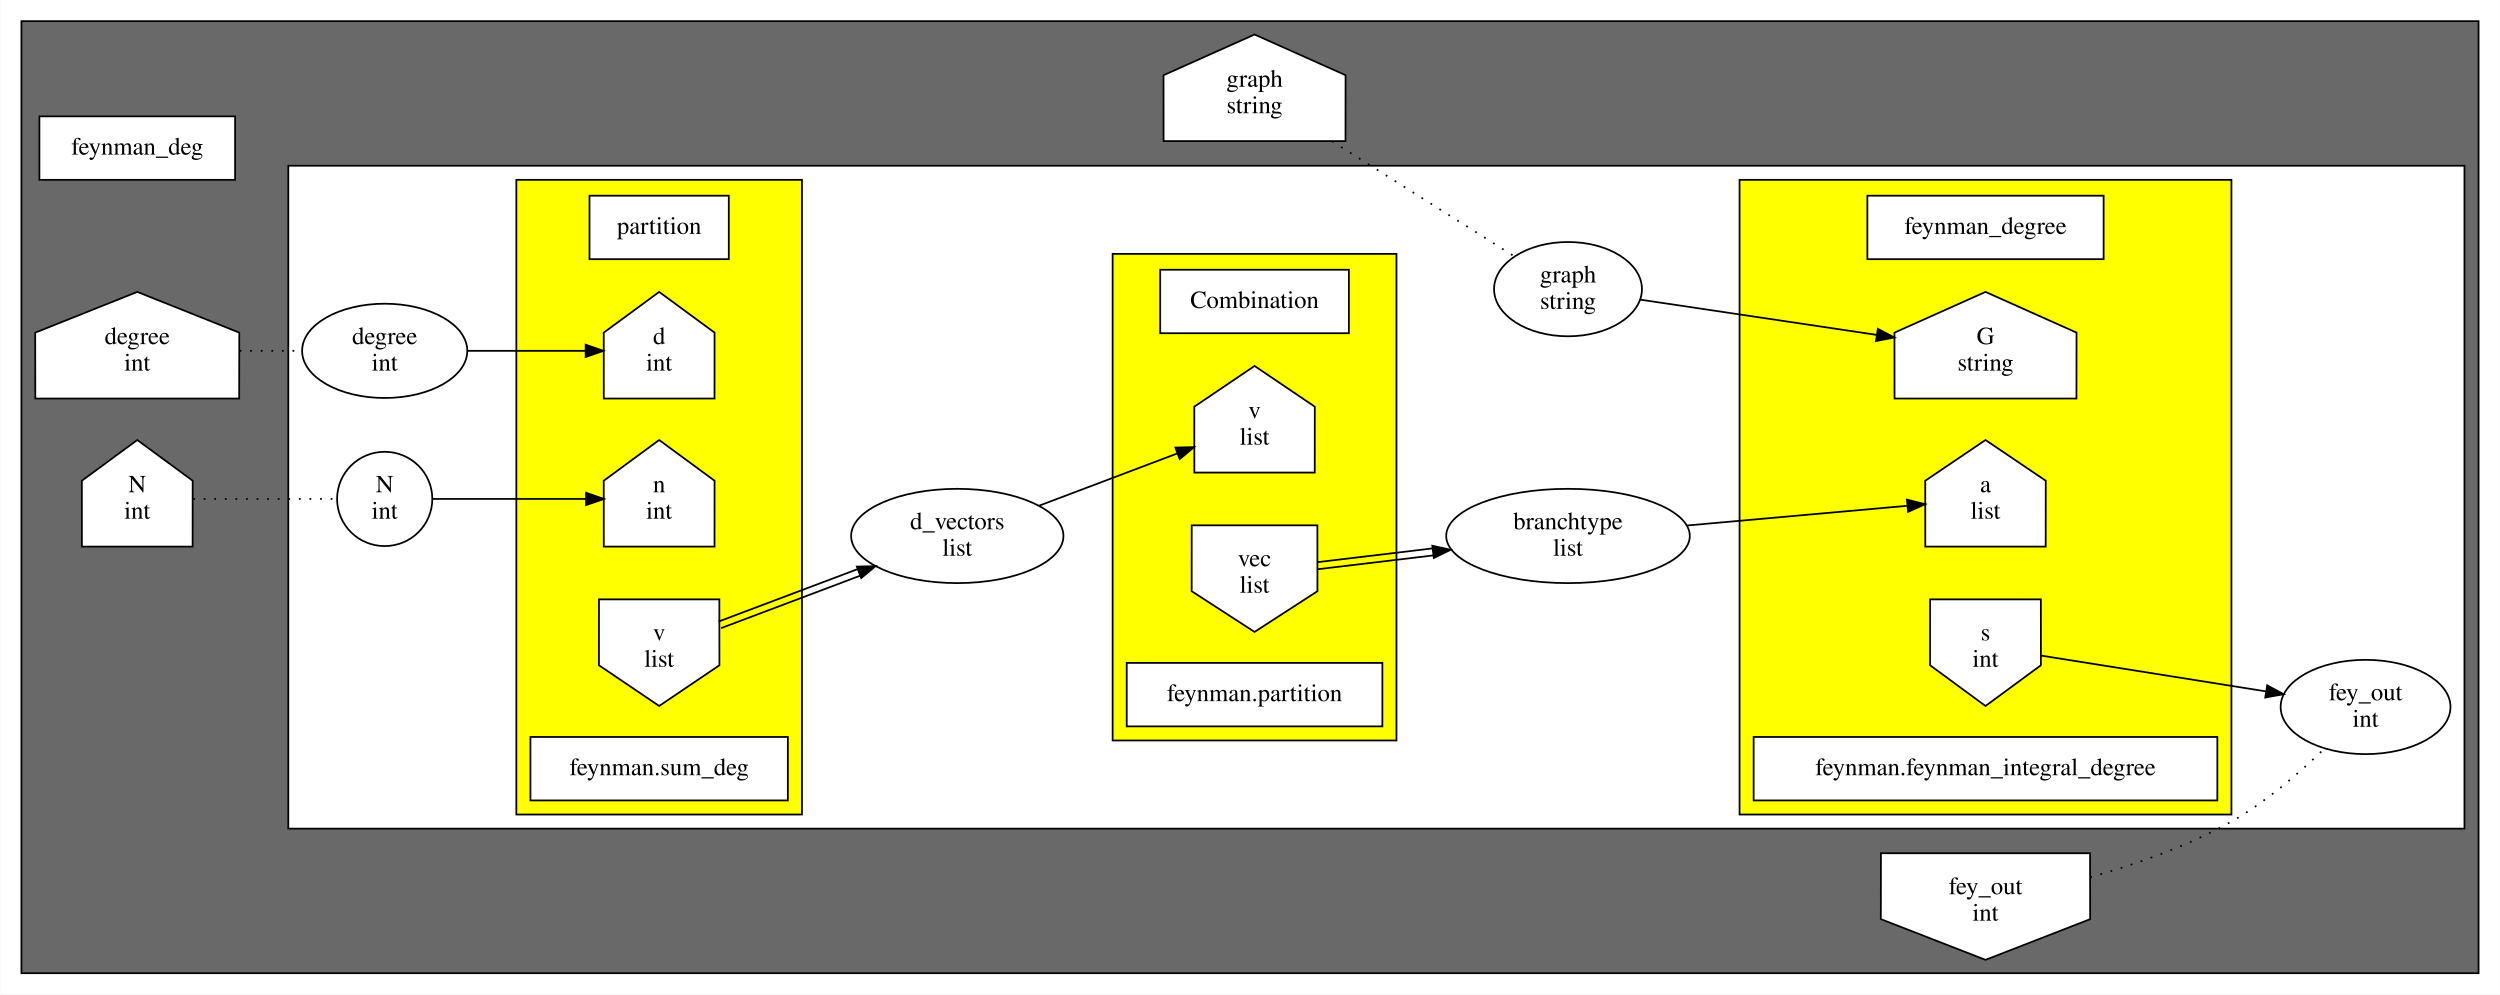
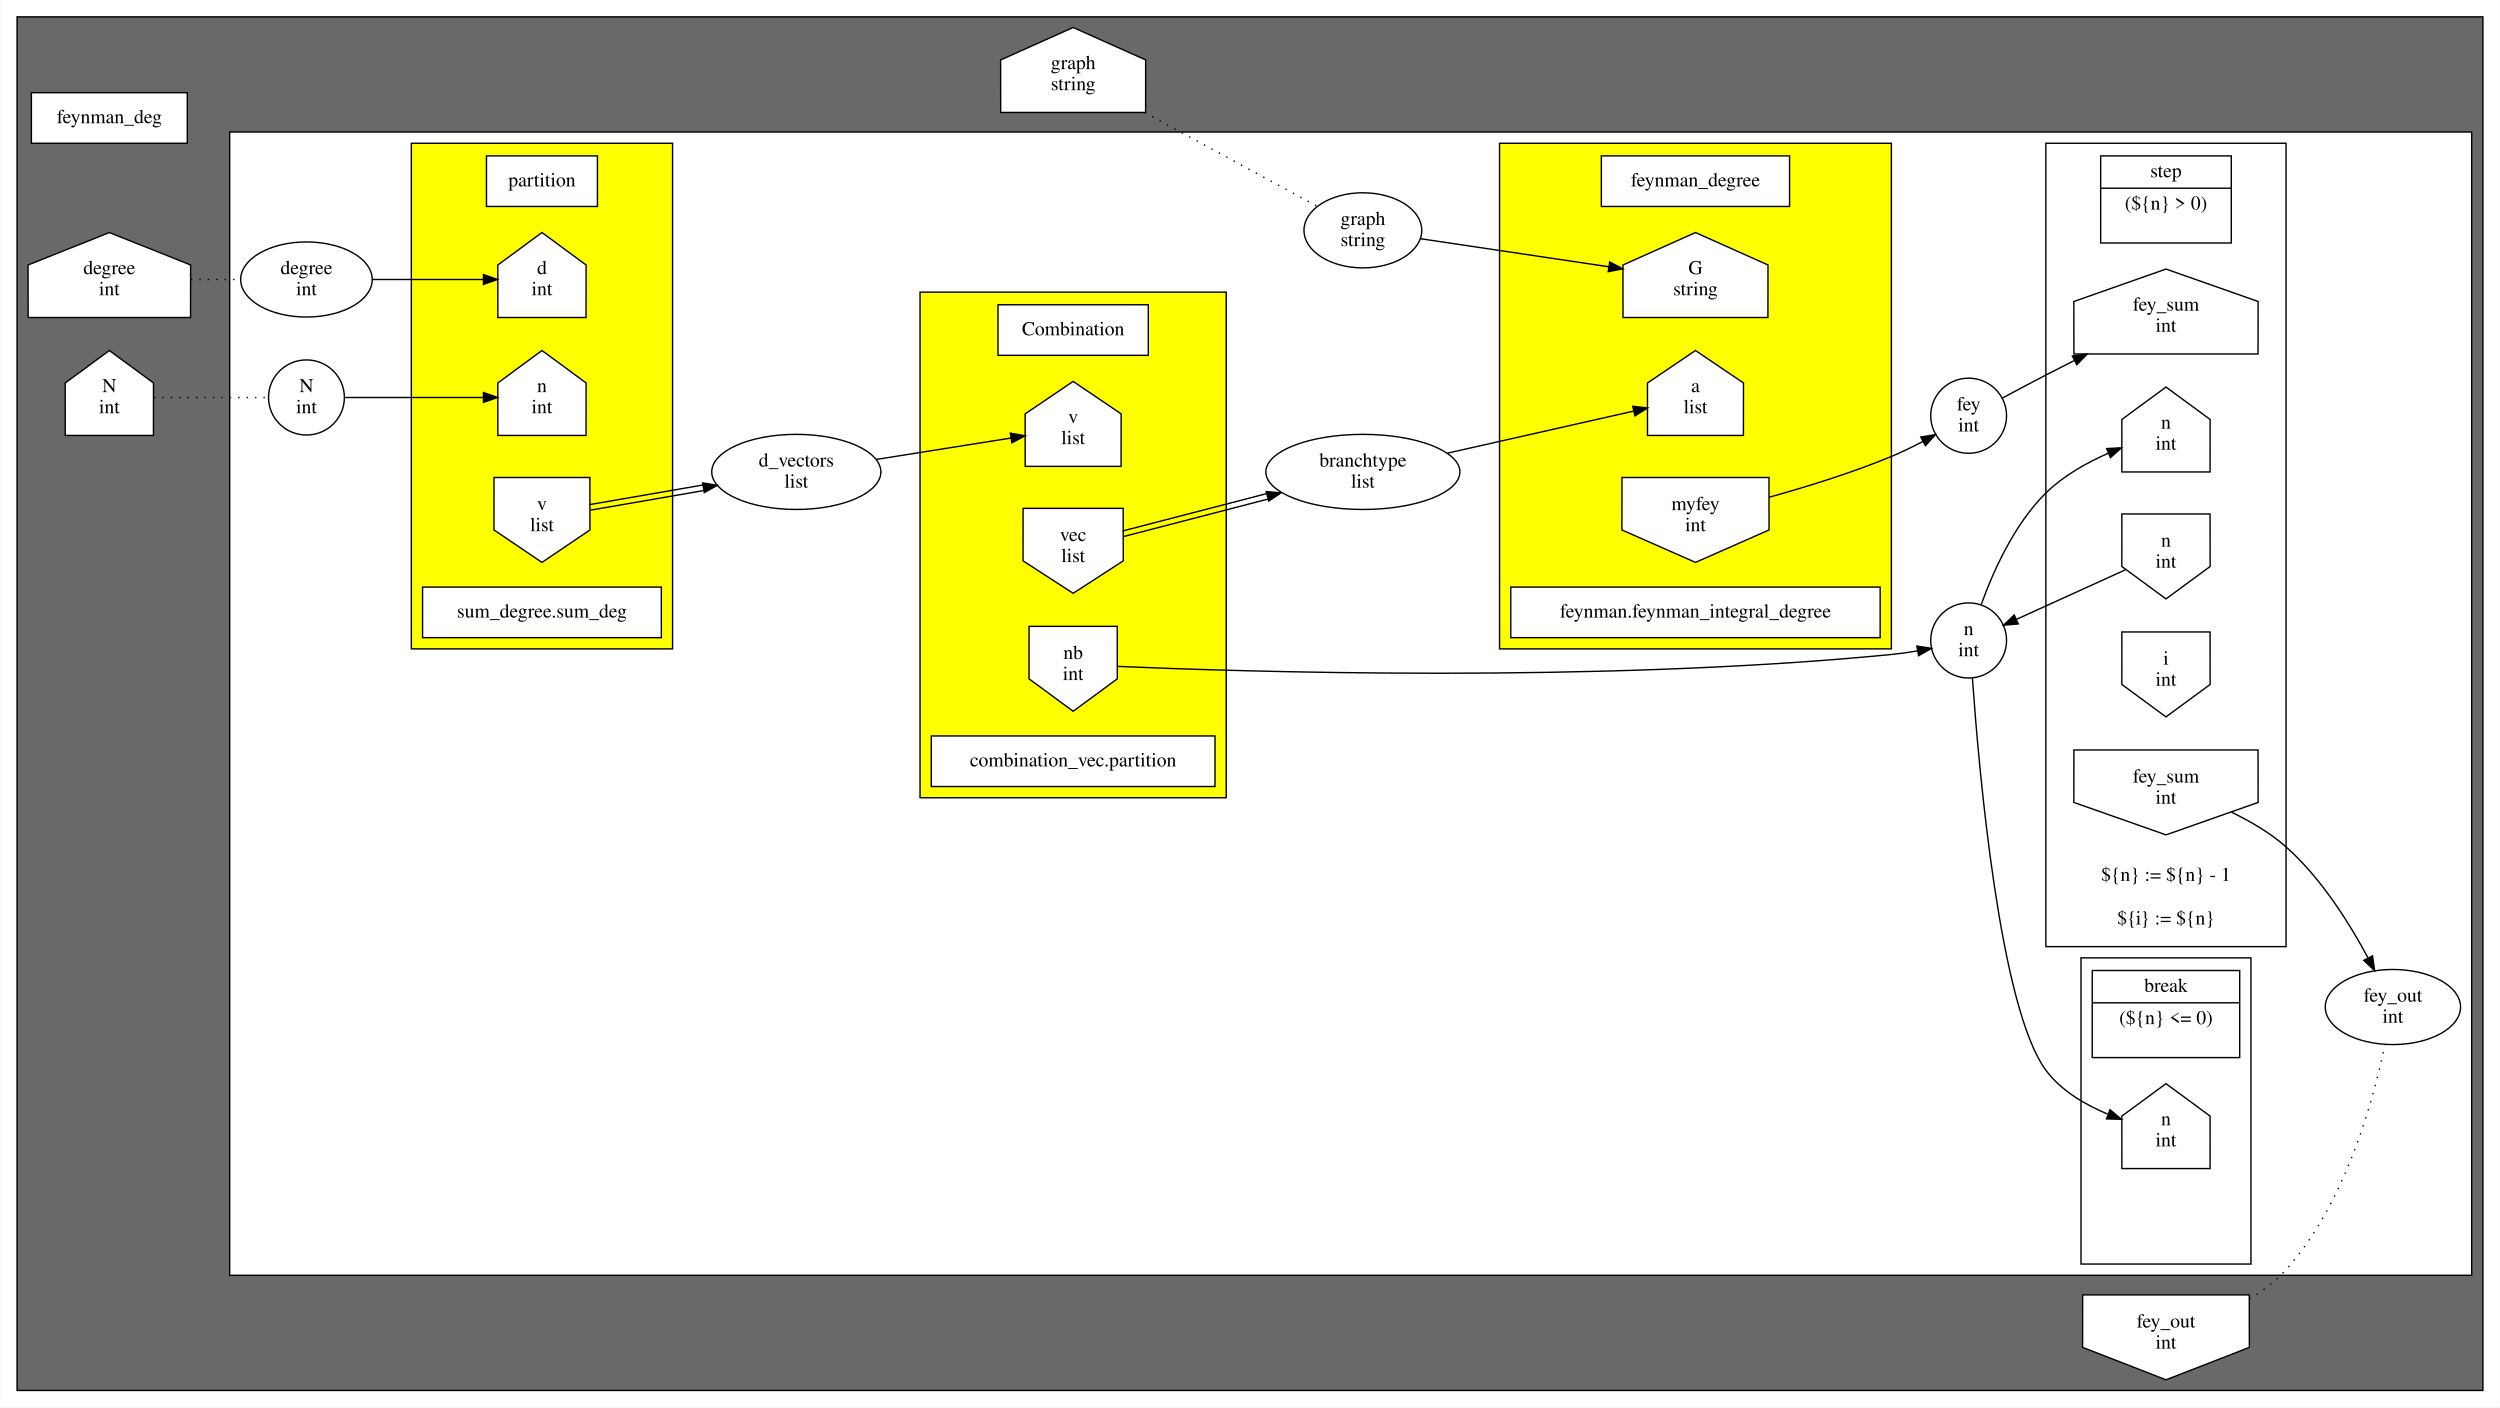
- <svg xmlns="http://www.w3.org/2000/svg" width="1418pt" height="564pt" viewBox="0.00 0.00 1417.68 564.00">
-   <g id="graph0" class="graph" transform="scale(1 1) rotate(0) translate(4 560)">
-     <polygon fill="white" stroke="transparent" points="-4,4 -4,-560 1413.68,-560 1413.68,4 -4,4" />
+ <svg xmlns="http://www.w3.org/2000/svg" width="1780pt" height="1002pt" viewBox="0.00 0.00 1779.68 1002.00">
+   <g id="graph0" class="graph" transform="scale(1 1) rotate(0) translate(4 998)">
+     <polygon fill="white" stroke="transparent" points="-4,4 -4,-998 1775.68,-998 1775.68,4 -4,4" />
    <g id="clust1" class="cluster">
-       <polygon fill="dimgray" stroke="black" points="8,-8 8,-548 1401.68,-548 1401.68,-8 8,-8" />
+       <polygon fill="dimgray" stroke="black" points="8,-8 8,-986 1763.68,-986 1763.68,-8 8,-8" />
    </g>
    <g id="clust2" class="cluster">
-       <polygon fill="white" stroke="black" points="159.37,-90 159.37,-466 1393.68,-466 1393.68,-90 159.37,-90" />
+       <polygon fill="white" stroke="black" points="159.37,-90 159.37,-904 1755.68,-904 1755.68,-90 159.37,-90" />
    </g>
    <g id="clust3" class="cluster">
-       <polygon fill="yellow" stroke="black" points="982.51,-98 982.51,-458 1261.51,-458 1261.51,-98 982.51,-98" />
+       <polygon fill="white" stroke="black" points="1477.51,-98 1477.51,-316 1598.51,-316 1598.51,-98 1477.51,-98" />
    </g>
    <g id="clust4" class="cluster">
-       <polygon fill="yellow" stroke="black" points="626.92,-140 626.92,-416 787.92,-416 787.92,-140 626.92,-140" />
+       <polygon fill="white" stroke="black" points="1452.51,-324 1452.51,-896 1623.51,-896 1623.51,-324 1452.51,-324" />
    </g>
    <g id="clust5" class="cluster">
-       <polygon fill="yellow" stroke="black" points="288.71,-98 288.71,-458 450.71,-458 450.71,-98 288.71,-98" />
+       <polygon fill="yellow" stroke="black" points="1063.51,-536 1063.51,-896 1342.51,-896 1342.51,-536 1063.51,-536" />
+     </g>
+     <g id="clust6" class="cluster">
+       <polygon fill="yellow" stroke="black" points="650.92,-430 650.92,-790 868.92,-790 868.92,-430 650.92,-430" />
+     </g>
+     <g id="clust7" class="cluster">
+       <polygon fill="yellow" stroke="black" points="288.71,-536 288.71,-896 474.71,-896 474.71,-536 288.71,-536" />
    </g>
    <g id="node1" class="node">
-       <polygon fill="white" stroke="black" points="18.19,-458 18.19,-494 129.19,-494 129.19,-458 18.19,-458" />
-       <text text-anchor="middle" x="73.69" y="-472.3" font-family="Times,serif" font-size="14.00">feynman_deg</text>
+       <polygon fill="white" stroke="black" points="18.19,-896 18.19,-932 129.19,-932 129.19,-896 18.19,-896" />
+       <text text-anchor="middle" x="73.69" y="-910.3" font-family="Times,serif" font-size="14.00">feynman_deg</text>
    </g>
    <g id="node2" class="node">
-       <polygon fill="white" stroke="black" points="131.56,-371.33 73.69,-394.43 15.81,-371.33 15.87,-333.96 131.5,-333.96 131.56,-371.33" />
-       <text text-anchor="middle" x="73.69" y="-364.8" font-family="Times,serif" font-size="14.00">degree</text>
-       <text text-anchor="middle" x="73.69" y="-349.8" font-family="Times,serif" font-size="14.00">int</text>
+       <polygon fill="white" stroke="black" points="131.56,-809.33 73.69,-832.43 15.81,-809.33 15.87,-771.96 131.5,-771.96 131.56,-809.33" />
+       <text text-anchor="middle" x="73.69" y="-802.8" font-family="Times,serif" font-size="14.00">degree</text>
+       <text text-anchor="middle" x="73.69" y="-787.8" font-family="Times,serif" font-size="14.00">int</text>
    </g>
    <g id="node6" class="node">
-       <ellipse fill="white" stroke="black" cx="214.04" cy="-361" rx="46.84" ry="26.74" />
-       <text text-anchor="middle" x="214.04" y="-364.8" font-family="Times,serif" font-size="14.00">degree</text>
-       <text text-anchor="middle" x="214.04" y="-349.8" font-family="Times,serif" font-size="14.00">int</text>
+       <ellipse fill="white" stroke="black" cx="214.04" cy="-799" rx="46.84" ry="26.74" />
+       <text text-anchor="middle" x="214.04" y="-802.8" font-family="Times,serif" font-size="14.00">degree</text>
+       <text text-anchor="middle" x="214.04" y="-787.8" font-family="Times,serif" font-size="14.00">int</text>
+     </g>
+     <g id="edge15" class="edge">
+       <path fill="none" stroke="black" stroke-dasharray="1,5" d="M131.76,-799C143.52,-799 155.76,-799 167.07,-799" />
+     </g>
+     <g id="node3" class="node">
+       <polygon fill="white" stroke="black" points="105.12,-725.33 73.69,-748.43 42.26,-725.33 42.29,-687.96 105.09,-687.96 105.12,-725.33" />
+       <text text-anchor="middle" x="73.69" y="-718.8" font-family="Times,serif" font-size="14.00">N</text>
+       <text text-anchor="middle" x="73.69" y="-703.8" font-family="Times,serif" font-size="14.00">int</text>
+     </g>
+     <g id="node7" class="node">
+       <ellipse fill="white" stroke="black" cx="214.04" cy="-715" rx="27" ry="26.74" />
+       <text text-anchor="middle" x="214.04" y="-718.8" font-family="Times,serif" font-size="14.00">N</text>
+       <text text-anchor="middle" x="214.04" y="-703.8" font-family="Times,serif" font-size="14.00">int</text>
+     </g>
+     <g id="edge16" class="edge">
+       <path fill="none" stroke="black" stroke-dasharray="1,5" d="M105.39,-715C129.75,-715 163.45,-715 186.62,-715" />
+     </g>
+     <g id="node4" class="node">
+       <polygon fill="white" stroke="black" points="811.55,-955.33 759.92,-978.43 708.28,-955.33 708.33,-917.96 811.51,-917.96 811.55,-955.33" />
+       <text text-anchor="middle" x="759.92" y="-948.8" font-family="Times,serif" font-size="14.00">graph</text>
+       <text text-anchor="middle" x="759.92" y="-933.8" font-family="Times,serif" font-size="14.00">string</text>
+     </g>
+     <g id="node12" class="node">
+       <ellipse fill="white" stroke="black" cx="966.21" cy="-834" rx="41.94" ry="26.74" />
+       <text text-anchor="middle" x="966.21" y="-837.8" font-family="Times,serif" font-size="14.00">graph</text>
+       <text text-anchor="middle" x="966.21" y="-822.8" font-family="Times,serif" font-size="14.00">string</text>
+     </g>
+     <g id="edge17" class="edge">
+       <path fill="none" stroke="black" stroke-dasharray="1,5" d="M810.9,-917.85C849.29,-896.99 901.12,-868.83 933.86,-851.04" />
+     </g>
+     <g id="node5" class="node">
+       <polygon fill="white" stroke="black" points="1478.64,-38.67 1538.01,-15.57 1597.38,-38.67 1597.32,-76.04 1478.7,-76.04 1478.64,-38.67" />
+       <text text-anchor="middle" x="1538.01" y="-52.8" font-family="Times,serif" font-size="14.00">fey_out</text>
+       <text text-anchor="middle" x="1538.01" y="-37.8" font-family="Times,serif" font-size="14.00">int</text>
+     </g>
+     <g id="node9" class="node">
+       <ellipse fill="white" stroke="black" cx="1699.59" cy="-281" rx="48.17" ry="26.74" />
+       <text text-anchor="middle" x="1699.59" y="-284.8" font-family="Times,serif" font-size="14.00">fey_out</text>
+       <text text-anchor="middle" x="1699.59" y="-269.8" font-family="Times,serif" font-size="14.00">int</text>
+     </g>
+     <g id="edge18" class="edge">
+       <path fill="none" stroke="black" stroke-dasharray="1,5" d="M1597.45,-73.08C1607.02,-78.89 1616.18,-85.84 1623.51,-94 1665.7,-140.99 1685.72,-214.68 1693.86,-254.06" />
+     </g>
+     <g id="node35" class="node">
+       <polygon fill="white" stroke="black" points="413.14,-809.33 381.71,-832.43 350.28,-809.33 350.31,-771.96 413.11,-771.96 413.14,-809.33" />
+       <text text-anchor="middle" x="381.71" y="-802.8" font-family="Times,serif" font-size="14.00">d</text>
+       <text text-anchor="middle" x="381.71" y="-787.8" font-family="Times,serif" font-size="14.00">int</text>
+     </g>
+     <g id="edge13" class="edge">
+       <path fill="none" stroke="black" d="M260.75,-799C285.53,-799 315.9,-799 339.88,-799" />
+       <polygon fill="black" stroke="black" points="340.06,-802.5 350.06,-799 340.06,-795.5 340.06,-802.5" />
+     </g>
+     <g id="node36" class="node">
+       <polygon fill="white" stroke="black" points="413.14,-725.33 381.71,-748.43 350.28,-725.33 350.31,-687.96 413.11,-687.96 413.14,-725.33" />
+       <text text-anchor="middle" x="381.71" y="-718.8" font-family="Times,serif" font-size="14.00">n</text>
+       <text text-anchor="middle" x="381.71" y="-703.8" font-family="Times,serif" font-size="14.00">int</text>
+     </g>
+     <g id="edge14" class="edge">
+       <path fill="none" stroke="black" d="M241.29,-715C267.85,-715 309.28,-715 340.08,-715" />
+       <polygon fill="black" stroke="black" points="340.08,-718.5 350.08,-715 340.08,-711.5 340.08,-718.5" />
+     </g>
+     <g id="node8" class="node">
+       <ellipse fill="white" stroke="black" cx="966.21" cy="-662" rx="69.09" ry="26.74" />
+       <text text-anchor="middle" x="966.21" y="-665.8" font-family="Times,serif" font-size="14.00">branchtype</text>
+       <text text-anchor="middle" x="966.21" y="-650.8" font-family="Times,serif" font-size="14.00">list</text>
+     </g>
+     <g id="node25" class="node">
+       <polygon fill="white" stroke="black" points="1237.19,-725.33 1203.01,-748.43 1168.84,-725.33 1168.87,-687.96 1237.15,-687.96 1237.19,-725.33" />
+       <text text-anchor="middle" x="1203.01" y="-718.8" font-family="Times,serif" font-size="14.00">a</text>
+       <text text-anchor="middle" x="1203.01" y="-703.8" font-family="Times,serif" font-size="14.00">list</text>
+     </g>
+     <g id="edge7" class="edge">
+       <path fill="none" stroke="black" d="M1026.46,-675.37C1067.69,-684.68 1121.72,-696.88 1158.89,-705.27" />
+       <polygon fill="black" stroke="black" points="1158.37,-708.74 1168.9,-707.53 1159.92,-701.91 1158.37,-708.74" />
+     </g>
+     <g id="node10" class="node">
+       <ellipse fill="white" stroke="black" cx="562.81" cy="-662" rx="60.21" ry="26.74" />
+       <text text-anchor="middle" x="562.81" y="-665.8" font-family="Times,serif" font-size="14.00">d_vectors</text>
+       <text text-anchor="middle" x="562.81" y="-650.8" font-family="Times,serif" font-size="14.00">list</text>
+     </g>
+     <g id="node30" class="node">
+       <polygon fill="white" stroke="black" points="794.09,-703.33 759.92,-726.43 725.74,-703.33 725.78,-665.96 794.06,-665.96 794.09,-703.33" />
+       <text text-anchor="middle" x="759.92" y="-696.8" font-family="Times,serif" font-size="14.00">v</text>
+       <text text-anchor="middle" x="759.92" y="-681.8" font-family="Times,serif" font-size="14.00">list</text>
+     </g>
+     <g id="edge11" class="edge">
+       <path fill="none" stroke="black" d="M619.72,-670.88C650.21,-675.73 687.38,-681.63 715.64,-686.12" />
+       <polygon fill="black" stroke="black" points="715.19,-689.6 725.61,-687.71 716.29,-682.68 715.19,-689.6" />
+     </g>
+     <g id="node11" class="node">
+       <ellipse fill="white" stroke="black" cx="1397.51" cy="-542" rx="27" ry="26.74" />
+       <text text-anchor="middle" x="1397.51" y="-545.8" font-family="Times,serif" font-size="14.00">n</text>
+       <text text-anchor="middle" x="1397.51" y="-530.8" font-family="Times,serif" font-size="14.00">int</text>
+     </g>
+     <g id="node15" class="node">
+       <polygon fill="white" stroke="black" points="1569.44,-203.33 1538.01,-226.43 1506.58,-203.33 1506.61,-165.96 1569.41,-165.96 1569.44,-203.33" />
+       <text text-anchor="middle" x="1538.01" y="-196.8" font-family="Times,serif" font-size="14.00">n</text>
+       <text text-anchor="middle" x="1538.01" y="-181.8" font-family="Times,serif" font-size="14.00">int</text>
+     </g>
+     <g id="edge1" class="edge">
+       <path fill="none" stroke="black" d="M1400.2,-515.21C1404.85,-449.1 1419.69,-280.33 1452.51,-236 1463.3,-221.43 1480.45,-211.44 1496.48,-204.78" />
+       <polygon fill="black" stroke="black" points="1498.16,-207.89 1506.26,-201.06 1495.67,-201.35 1498.16,-207.89" />
+     </g>
+     <g id="node18" class="node">
+       <polygon fill="white" stroke="black" points="1569.44,-699.33 1538.01,-722.43 1506.58,-699.33 1506.61,-661.96 1569.41,-661.96 1569.44,-699.33" />
+       <text text-anchor="middle" x="1538.01" y="-692.8" font-family="Times,serif" font-size="14.00">n</text>
+       <text text-anchor="middle" x="1538.01" y="-677.8" font-family="Times,serif" font-size="14.00">int</text>
+     </g>
+     <g id="edge5" class="edge">
+       <path fill="none" stroke="black" d="M1406.53,-567.72C1414.87,-590.9 1429.89,-624.69 1452.51,-647 1464.97,-659.29 1481.75,-668.64 1497.07,-675.36" />
+       <polygon fill="black" stroke="black" points="1495.79,-678.61 1506.37,-679.2 1498.46,-672.15 1495.79,-678.61" />
+     </g>
+     <g id="node26" class="node">
+       <polygon fill="white" stroke="black" points="1254.65,-809.33 1203.01,-832.43 1151.38,-809.33 1151.42,-771.96 1254.6,-771.96 1254.65,-809.33" />
+       <text text-anchor="middle" x="1203.01" y="-802.8" font-family="Times,serif" font-size="14.00">G</text>
+       <text text-anchor="middle" x="1203.01" y="-787.8" font-family="Times,serif" font-size="14.00">string</text>
+     </g>
+     <g id="edge8" class="edge">
+       <path fill="none" stroke="black" d="M1007.04,-828.06C1043.87,-822.57 1099.12,-814.34 1141.41,-808.03" />
+       <polygon fill="black" stroke="black" points="1141.94,-811.49 1151.32,-806.56 1140.91,-804.57 1141.94,-811.49" />
+     </g>
+     <g id="node13" class="node">
+       <ellipse fill="white" stroke="black" cx="1397.51" cy="-702" rx="27" ry="26.74" />
+       <text text-anchor="middle" x="1397.51" y="-705.8" font-family="Times,serif" font-size="14.00">fey</text>
+       <text text-anchor="middle" x="1397.51" y="-690.8" font-family="Times,serif" font-size="14.00">int</text>
+     </g>
+     <g id="node19" class="node">
+       <polygon fill="white" stroke="black" points="1603.62,-783.33 1538.01,-806.43 1472.41,-783.33 1472.47,-745.96 1603.56,-745.96 1603.62,-783.33" />
+       <text text-anchor="middle" x="1538.01" y="-776.8" font-family="Times,serif" font-size="14.00">fey_sum</text>
+       <text text-anchor="middle" x="1538.01" y="-761.8" font-family="Times,serif" font-size="14.00">int</text>
+     </g>
+     <g id="edge4" class="edge">
+       <path fill="none" stroke="black" d="M1421.55,-714.58C1431.1,-719.74 1442.3,-725.72 1452.51,-731 1459.01,-734.36 1465.82,-737.83 1472.63,-741.26" />
+       <polygon fill="black" stroke="black" points="1471.38,-744.55 1481.89,-745.91 1474.52,-738.3 1471.38,-744.55" />
+     </g>
+     <g id="node14" class="node">
+       <polygon fill="white" stroke="black" points="1485.51,-245 1485.51,-307 1590.51,-307 1590.51,-245 1485.51,-245" />
+       <text text-anchor="middle" x="1538.01" y="-291.8" font-family="Times,serif" font-size="14.00">break</text>
+       <polyline fill="none" stroke="black" points="1485.51,-284 1590.51,-284 " />
+       <text text-anchor="middle" x="1538.01" y="-268.8" font-family="Times,serif" font-size="14.00">(${n} &lt;= 0)</text>
+     </g>
+     <g id="node16" class="node">
+       <polygon fill="white" stroke="transparent" points="1565.01,-142 1511.01,-142 1511.01,-106 1565.01,-106 1565.01,-142" />
+     </g>
+     <g id="node17" class="node">
+       <polygon fill="white" stroke="black" points="1491.51,-825 1491.51,-887 1584.51,-887 1584.51,-825 1491.51,-825" />
+       <text text-anchor="middle" x="1538.01" y="-871.8" font-family="Times,serif" font-size="14.00">step</text>
+       <polyline fill="none" stroke="black" points="1491.51,-864 1584.51,-864 " />
+       <text text-anchor="middle" x="1538.01" y="-848.8" font-family="Times,serif" font-size="14.00">(${n} &gt; 0)</text>
+     </g>
+     <g id="node20" class="node">
+       <polygon fill="white" stroke="black" points="1506.58,-594.67 1538.01,-571.57 1569.44,-594.67 1569.41,-632.04 1506.61,-632.04 1506.58,-594.67" />
+       <text text-anchor="middle" x="1538.01" y="-608.8" font-family="Times,serif" font-size="14.00">n</text>
+       <text text-anchor="middle" x="1538.01" y="-593.8" font-family="Times,serif" font-size="14.00">int</text>
+     </g>
+     <g id="edge3" class="edge">
+       <path fill="none" stroke="black" d="M1509.23,-592.36C1486.85,-582.18 1455.31,-567.84 1431.62,-557.06" />
+       <polygon fill="black" stroke="black" points="1432.87,-553.78 1422.32,-552.83 1429.97,-560.16 1432.87,-553.78" />
+     </g>
+     <g id="node21" class="node">
+       <polygon fill="white" stroke="black" points="1506.58,-510.67 1538.01,-487.57 1569.44,-510.67 1569.41,-548.04 1506.61,-548.04 1506.58,-510.67" />
+       <text text-anchor="middle" x="1538.01" y="-524.8" font-family="Times,serif" font-size="14.00">i</text>
+       <text text-anchor="middle" x="1538.01" y="-509.8" font-family="Times,serif" font-size="14.00">int</text>
+     </g>
+     <g id="node22" class="node">
+       <polygon fill="white" stroke="black" points="1472.41,-426.67 1538.01,-403.57 1603.62,-426.67 1603.56,-464.04 1472.47,-464.04 1472.41,-426.67" />
+       <text text-anchor="middle" x="1538.01" y="-440.8" font-family="Times,serif" font-size="14.00">fey_sum</text>
+       <text text-anchor="middle" x="1538.01" y="-425.8" font-family="Times,serif" font-size="14.00">int</text>
+     </g>
+     <g id="edge2" class="edge">
+       <path fill="none" stroke="black" d="M1584.72,-419.68C1598.14,-413.23 1612.23,-404.99 1623.51,-395 1648.52,-372.85 1668.76,-340.52 1681.89,-315.94" />
+       <polygon fill="black" stroke="black" points="1685.07,-317.42 1686.57,-306.94 1678.86,-314.2 1685.07,-317.42" />
+     </g>
+     <g id="node23" class="node">
+       <polygon fill="white" stroke="transparent" points="1615.51,-386 1460.51,-386 1460.51,-332 1615.51,-332 1615.51,-386" />
+       <text text-anchor="middle" x="1538.01" y="-370.8" font-family="Times,serif" font-size="14.00">${n} := ${n} - 1</text>
+       <text text-anchor="middle" x="1538.01" y="-339.8" font-family="Times,serif" font-size="14.00">          ${i} := ${n}</text>
+     </g>
+     <g id="node24" class="node">
+       <polygon fill="white" stroke="black" points="1136.01,-851 1136.01,-887 1270.01,-887 1270.01,-851 1136.01,-851" />
+       <text text-anchor="middle" x="1203.01" y="-865.3" font-family="Times,serif" font-size="14.00">feynman_degree</text>
+     </g>
+     <g id="node27" class="node">
+       <polygon fill="white" stroke="black" points="1150.63,-620.67 1203.01,-597.57 1255.4,-620.67 1255.35,-658.04 1150.68,-658.04 1150.63,-620.67" />
+       <text text-anchor="middle" x="1203.01" y="-634.8" font-family="Times,serif" font-size="14.00">myfey</text>
+       <text text-anchor="middle" x="1203.01" y="-619.8" font-family="Times,serif" font-size="14.00">int</text>
+     </g>
+     <g id="edge6" class="edge">
+       <path fill="none" stroke="black" d="M1255.51,-643.99C1281.96,-651.32 1314.43,-661.34 1342.51,-673 1349.97,-676.1 1357.76,-679.91 1365.02,-683.74" />
+       <polygon fill="black" stroke="black" points="1363.42,-686.85 1373.88,-688.55 1366.76,-680.7 1363.42,-686.85" />
+     </g>
+     <g id="node28" class="node">
+       <polygon fill="white" stroke="black" points="1334.51,-580 1071.51,-580 1071.51,-544 1334.51,-544 1334.51,-580" />
+       <text text-anchor="middle" x="1203.01" y="-558.3" font-family="Times,serif" font-size="14.00">feynman.feynman_integral_degree</text>
+     </g>
+     <g id="node29" class="node">
+       <polygon fill="white" stroke="black" points="706.42,-745 706.42,-781 813.42,-781 813.42,-745 706.42,-745" />
+       <text text-anchor="middle" x="759.92" y="-759.3" font-family="Times,serif" font-size="14.00">Combination</text>
+     </g>
+     <g id="node31" class="node">
+       <polygon fill="white" stroke="black" points="724.25,-598.67 759.92,-575.57 795.59,-598.67 795.56,-636.04 724.28,-636.04 724.25,-598.67" />
+       <text text-anchor="middle" x="759.92" y="-612.8" font-family="Times,serif" font-size="14.00">vec</text>
+       <text text-anchor="middle" x="759.92" y="-597.8" font-family="Times,serif" font-size="14.00">list</text>
+     </g>
+     <g id="edge10" class="edge">
+       <path fill="none" stroke="black" d="M796.08,-616.05C824.05,-623.31 864.25,-633.74 898.5,-642.63" />
+       <path fill="none" stroke="transparent" d="M795.57,-617.99C823.55,-625.25 863.75,-635.68 898,-644.56" />
+       <path fill="none" stroke="black" d="M795.07,-619.93C823.05,-627.18 863.25,-637.61 897.49,-646.5" />
+       <polygon fill="black" stroke="black" points="897.39,-648.02 907.95,-647.14 899.15,-641.24 897.39,-648.02" />
+     </g>
+     <g id="node32" class="node">
+       <polygon fill="white" stroke="black" points="728.49,-514.67 759.92,-491.57 791.35,-514.67 791.32,-552.04 728.52,-552.04 728.49,-514.67" />
+       <text text-anchor="middle" x="759.92" y="-528.8" font-family="Times,serif" font-size="14.00">nb</text>
+       <text text-anchor="middle" x="759.92" y="-513.8" font-family="Times,serif" font-size="14.00">int</text>
    </g>
    <g id="edge9" class="edge">
-       <path fill="none" stroke="black" stroke-dasharray="1,5" d="M131.76,-361C143.52,-361 155.76,-361 167.07,-361" />
-     </g>
-     <g id="node3" class="node">
-       <polygon fill="white" stroke="black" points="105.12,-287.33 73.69,-310.43 42.26,-287.33 42.29,-249.96 105.09,-249.96 105.12,-287.33" />
-       <text text-anchor="middle" x="73.69" y="-280.8" font-family="Times,serif" font-size="14.00">N</text>
-       <text text-anchor="middle" x="73.69" y="-265.8" font-family="Times,serif" font-size="14.00">int</text>
-     </g>
-     <g id="node7" class="node">
-       <ellipse fill="white" stroke="black" cx="214.04" cy="-277" rx="27" ry="26.74" />
-       <text text-anchor="middle" x="214.04" y="-280.8" font-family="Times,serif" font-size="14.00">N</text>
-       <text text-anchor="middle" x="214.04" y="-265.8" font-family="Times,serif" font-size="14.00">int</text>
-     </g>
-     <g id="edge10" class="edge">
-       <path fill="none" stroke="black" stroke-dasharray="1,5" d="M105.39,-277C129.75,-277 163.45,-277 186.62,-277" />
-     </g>
-     <g id="node4" class="node">
-       <polygon fill="white" stroke="black" points="759.05,-517.33 707.42,-540.43 655.78,-517.33 655.83,-479.96 759.01,-479.96 759.05,-517.33" />
-       <text text-anchor="middle" x="707.42" y="-510.8" font-family="Times,serif" font-size="14.00">graph</text>
-       <text text-anchor="middle" x="707.42" y="-495.8" font-family="Times,serif" font-size="14.00">string</text>
-     </g>
-     <g id="node11" class="node">
-       <ellipse fill="white" stroke="black" cx="885.21" cy="-396" rx="41.94" ry="26.74" />
-       <text text-anchor="middle" x="885.21" y="-399.8" font-family="Times,serif" font-size="14.00">graph</text>
-       <text text-anchor="middle" x="885.21" y="-384.8" font-family="Times,serif" font-size="14.00">string</text>
-     </g>
-     <g id="edge11" class="edge">
-       <path fill="none" stroke="black" stroke-dasharray="1,5" d="M751.42,-479.85C783.54,-459.56 826.6,-432.38 854.86,-414.54" />
-     </g>
-     <g id="node5" class="node">
-       <polygon fill="white" stroke="black" points="1062.64,-38.67 1122.01,-15.57 1181.38,-38.67 1181.32,-76.04 1062.7,-76.04 1062.64,-38.67" />
-       <text text-anchor="middle" x="1122.01" y="-52.8" font-family="Times,serif" font-size="14.00">fey_out</text>
-       <text text-anchor="middle" x="1122.01" y="-37.8" font-family="Times,serif" font-size="14.00">int</text>
-     </g>
-     <g id="node9" class="node">
-       <ellipse fill="white" stroke="black" cx="1337.59" cy="-159" rx="48.17" ry="26.74" />
-       <text text-anchor="middle" x="1337.59" y="-162.8" font-family="Times,serif" font-size="14.00">fey_out</text>
-       <text text-anchor="middle" x="1337.59" y="-147.8" font-family="Times,serif" font-size="14.00">int</text>
+       <path fill="none" stroke="black" d="M791.6,-523.53C878.35,-519.77 1132.72,-511.46 1342.51,-532 1348.53,-532.59 1354.88,-533.5 1361.03,-534.54" />
+       <polygon fill="black" stroke="black" points="1360.63,-538.02 1371.09,-536.37 1361.88,-531.13 1360.63,-538.02" />
+     </g>
+     <g id="node33" class="node">
+       <polygon fill="white" stroke="black" points="860.92,-474 658.92,-474 658.92,-438 860.92,-438 860.92,-474" />
+       <text text-anchor="middle" x="759.92" y="-452.3" font-family="Times,serif" font-size="14.00">combination_vec.partition</text>
+     </g>
+     <g id="node34" class="node">
+       <polygon fill="white" stroke="black" points="342.21,-851 342.21,-887 421.21,-887 421.21,-851 342.21,-851" />
+       <text text-anchor="middle" x="381.71" y="-865.3" font-family="Times,serif" font-size="14.00">partition</text>
+     </g>
+     <g id="node37" class="node">
+       <polygon fill="white" stroke="black" points="347.54,-620.67 381.71,-597.57 415.89,-620.67 415.85,-658.04 347.57,-658.04 347.54,-620.67" />
+       <text text-anchor="middle" x="381.71" y="-634.8" font-family="Times,serif" font-size="14.00">v</text>
+       <text text-anchor="middle" x="381.71" y="-619.8" font-family="Times,serif" font-size="14.00">list</text>
    </g>
    <g id="edge12" class="edge">
-       <path fill="none" stroke="black" stroke-dasharray="1,5" d="M1181.43,-62.39C1207,-69.64 1236.74,-80.02 1261.51,-94 1281.03,-105.02 1300.09,-121.61 1314.12,-135.27" />
-     </g>
-     <g id="node22" class="node">
-       <polygon fill="white" stroke="black" points="401.14,-371.33 369.71,-394.43 338.28,-371.33 338.31,-333.96 401.11,-333.96 401.14,-371.33" />
-       <text text-anchor="middle" x="369.71" y="-364.8" font-family="Times,serif" font-size="14.00">d</text>
-       <text text-anchor="middle" x="369.71" y="-349.8" font-family="Times,serif" font-size="14.00">int</text>
-     </g>
-     <g id="edge7" class="edge">
-       <path fill="none" stroke="black" d="M260.73,-361C282.07,-361 307.28,-361 327.96,-361" />
-       <polygon fill="black" stroke="black" points="328.02,-364.5 338.02,-361 328.02,-357.5 328.02,-364.5" />
-     </g>
-     <g id="node23" class="node">
-       <polygon fill="white" stroke="black" points="401.14,-287.33 369.71,-310.43 338.28,-287.33 338.31,-249.96 401.11,-249.96 401.14,-287.33" />
-       <text text-anchor="middle" x="369.71" y="-280.8" font-family="Times,serif" font-size="14.00">n</text>
-       <text text-anchor="middle" x="369.71" y="-265.8" font-family="Times,serif" font-size="14.00">int</text>
-     </g>
-     <g id="edge8" class="edge">
-       <path fill="none" stroke="black" d="M241.11,-277C264.95,-277 300.6,-277 328.16,-277" />
-       <polygon fill="black" stroke="black" points="328.28,-280.5 338.28,-277 328.28,-273.5 328.28,-280.5" />
-     </g>
-     <g id="node8" class="node">
-       <ellipse fill="white" stroke="black" cx="885.21" cy="-256" rx="69.09" ry="26.74" />
-       <text text-anchor="middle" x="885.21" y="-259.8" font-family="Times,serif" font-size="14.00">branchtype</text>
-       <text text-anchor="middle" x="885.21" y="-244.8" font-family="Times,serif" font-size="14.00">list</text>
-     </g>
-     <g id="node13" class="node">
-       <polygon fill="white" stroke="black" points="1156.19,-287.33 1122.01,-310.43 1087.84,-287.33 1087.87,-249.96 1156.15,-249.96 1156.19,-287.33" />
-       <text text-anchor="middle" x="1122.01" y="-280.8" font-family="Times,serif" font-size="14.00">a</text>
-       <text text-anchor="middle" x="1122.01" y="-265.8" font-family="Times,serif" font-size="14.00">list</text>
-     </g>
-     <g id="edge2" class="edge">
-       <path fill="none" stroke="black" d="M952.87,-261.96C992.8,-265.53 1042.43,-269.97 1077.39,-273.1" />
-       <polygon fill="black" stroke="black" points="1077.47,-276.62 1087.74,-274.02 1078.09,-269.65 1077.47,-276.62" />
-     </g>
-     <g id="node10" class="node">
-       <ellipse fill="white" stroke="black" cx="538.81" cy="-256" rx="60.21" ry="26.74" />
-       <text text-anchor="middle" x="538.81" y="-259.8" font-family="Times,serif" font-size="14.00">d_vectors</text>
-       <text text-anchor="middle" x="538.81" y="-244.8" font-family="Times,serif" font-size="14.00">list</text>
-     </g>
-     <g id="node18" class="node">
-       <polygon fill="white" stroke="black" points="741.59,-329.33 707.42,-352.43 673.24,-329.33 673.28,-291.96 741.56,-291.96 741.59,-329.33" />
-       <text text-anchor="middle" x="707.42" y="-322.8" font-family="Times,serif" font-size="14.00">v</text>
-       <text text-anchor="middle" x="707.42" y="-307.8" font-family="Times,serif" font-size="14.00">list</text>
-     </g>
-     <g id="edge5" class="edge">
-       <path fill="none" stroke="black" d="M585.34,-273.22C609.73,-282.44 639.59,-293.73 663.56,-302.79" />
-       <polygon fill="black" stroke="black" points="662.51,-306.14 673.1,-306.4 664.99,-299.59 662.51,-306.14" />
-     </g>
-     <g id="node14" class="node">
-       <polygon fill="white" stroke="black" points="1173.65,-371.33 1122.01,-394.43 1070.38,-371.33 1070.42,-333.96 1173.6,-333.96 1173.65,-371.33" />
-       <text text-anchor="middle" x="1122.01" y="-364.8" font-family="Times,serif" font-size="14.00">G</text>
-       <text text-anchor="middle" x="1122.01" y="-349.8" font-family="Times,serif" font-size="14.00">string</text>
-     </g>
-     <g id="edge3" class="edge">
-       <path fill="none" stroke="black" d="M926.04,-390.06C962.87,-384.57 1018.12,-376.34 1060.41,-370.03" />
-       <polygon fill="black" stroke="black" points="1060.94,-373.49 1070.32,-368.56 1059.91,-366.57 1060.94,-373.49" />
-     </g>
-     <g id="node12" class="node">
-       <polygon fill="white" stroke="black" points="1055.01,-413 1055.01,-449 1189.01,-449 1189.01,-413 1055.01,-413" />
-       <text text-anchor="middle" x="1122.01" y="-427.3" font-family="Times,serif" font-size="14.00">feynman_degree</text>
-     </g>
-     <g id="node15" class="node">
-       <polygon fill="white" stroke="black" points="1090.58,-182.67 1122.01,-159.57 1153.44,-182.67 1153.41,-220.04 1090.61,-220.04 1090.58,-182.67" />
-       <text text-anchor="middle" x="1122.01" y="-196.8" font-family="Times,serif" font-size="14.00">s</text>
-       <text text-anchor="middle" x="1122.01" y="-181.8" font-family="Times,serif" font-size="14.00">int</text>
-     </g>
-     <g id="edge1" class="edge">
-       <path fill="none" stroke="black" d="M1153.61,-188.13C1186.79,-182.85 1240.44,-174.31 1281.09,-167.84" />
-       <polygon fill="black" stroke="black" points="1281.79,-171.27 1291.12,-166.24 1280.69,-164.35 1281.79,-171.27" />
-     </g>
-     <g id="node16" class="node">
-       <polygon fill="white" stroke="black" points="1253.51,-142 990.51,-142 990.51,-106 1253.51,-106 1253.51,-142" />
-       <text text-anchor="middle" x="1122.01" y="-120.3" font-family="Times,serif" font-size="14.00">feynman.feynman_integral_degree</text>
-     </g>
-     <g id="node17" class="node">
-       <polygon fill="white" stroke="black" points="653.92,-371 653.92,-407 760.92,-407 760.92,-371 653.92,-371" />
-       <text text-anchor="middle" x="707.42" y="-385.3" font-family="Times,serif" font-size="14.00">Combination</text>
-     </g>
-     <g id="node19" class="node">
-       <polygon fill="white" stroke="black" points="671.75,-224.67 707.42,-201.57 743.09,-224.67 743.06,-262.04 671.78,-262.04 671.75,-224.67" />
-       <text text-anchor="middle" x="707.42" y="-238.8" font-family="Times,serif" font-size="14.00">vec</text>
-       <text text-anchor="middle" x="707.42" y="-223.8" font-family="Times,serif" font-size="14.00">list</text>
-     </g>
-     <g id="edge4" class="edge">
-       <path fill="none" stroke="black" d="M743.39,-237.16C762.13,-239.4 786.03,-242.26 808.82,-244.98" />
-       <path fill="none" stroke="transparent" d="M743.15,-239.15C761.89,-241.39 785.8,-244.24 808.58,-246.96" />
-       <path fill="none" stroke="black" d="M742.91,-241.13C761.65,-243.37 785.56,-246.23 808.34,-248.95" />
-       <polygon fill="black" stroke="black" points="808.26,-250.45 818.6,-248.16 809.09,-243.5 808.26,-250.45" />
-     </g>
-     <g id="node20" class="node">
-       <polygon fill="white" stroke="black" points="779.92,-184 634.92,-184 634.92,-148 779.92,-148 779.92,-184" />
-       <text text-anchor="middle" x="707.42" y="-162.3" font-family="Times,serif" font-size="14.00">feynman.partition</text>
-     </g>
-     <g id="node21" class="node">
-       <polygon fill="white" stroke="black" points="330.21,-413 330.21,-449 409.21,-449 409.21,-413 330.21,-413" />
-       <text text-anchor="middle" x="369.71" y="-427.3" font-family="Times,serif" font-size="14.00">partition</text>
-     </g>
-     <g id="node24" class="node">
-       <polygon fill="white" stroke="black" points="335.54,-182.67 369.71,-159.57 403.89,-182.67 403.85,-220.04 335.57,-220.04 335.54,-182.67" />
-       <text text-anchor="middle" x="369.71" y="-196.8" font-family="Times,serif" font-size="14.00">v</text>
-       <text text-anchor="middle" x="369.71" y="-181.8" font-family="Times,serif" font-size="14.00">list</text>
-     </g>
-     <g id="edge6" class="edge">
-       <path fill="none" stroke="black" d="M404.83,-203.73C427.39,-212.23 457.7,-223.66 483.75,-233.48" />
-       <path fill="none" stroke="transparent" d="M404.12,-205.6C426.69,-214.1 456.99,-225.53 483.05,-235.35" />
-       <path fill="none" stroke="black" d="M403.42,-207.47C425.98,-215.98 456.29,-227.4 482.34,-237.22" />
-       <polygon fill="black" stroke="black" points="481.84,-238.64 492.43,-238.89 484.31,-232.09 481.84,-238.64" />
-     </g>
-     <g id="node25" class="node">
-       <polygon fill="white" stroke="black" points="442.71,-142 296.71,-142 296.71,-106 442.71,-106 442.71,-142" />
-       <text text-anchor="middle" x="369.71" y="-120.3" font-family="Times,serif" font-size="14.00">feynman.sum_deg</text>
+       <path fill="none" stroke="black" d="M416.32,-634.79C438.93,-638.7 469.6,-644.01 496.98,-648.75" />
+       <path fill="none" stroke="transparent" d="M415.98,-636.76C438.59,-640.67 469.26,-645.98 496.64,-650.72" />
+       <path fill="none" stroke="black" d="M415.64,-638.73C438.25,-642.64 468.92,-647.95 496.3,-652.69" />
+       <polygon fill="black" stroke="black" points="496.11,-654.18 506.56,-652.44 497.3,-647.28 496.11,-654.18" />
+     </g>
+     <g id="node38" class="node">
+       <polygon fill="white" stroke="black" points="466.71,-580 296.71,-580 296.71,-544 466.71,-544 466.71,-580" />
+       <text text-anchor="middle" x="381.71" y="-558.3" font-family="Times,serif" font-size="14.00">sum_degree.sum_deg</text>
    </g>
  </g>
</svg>
